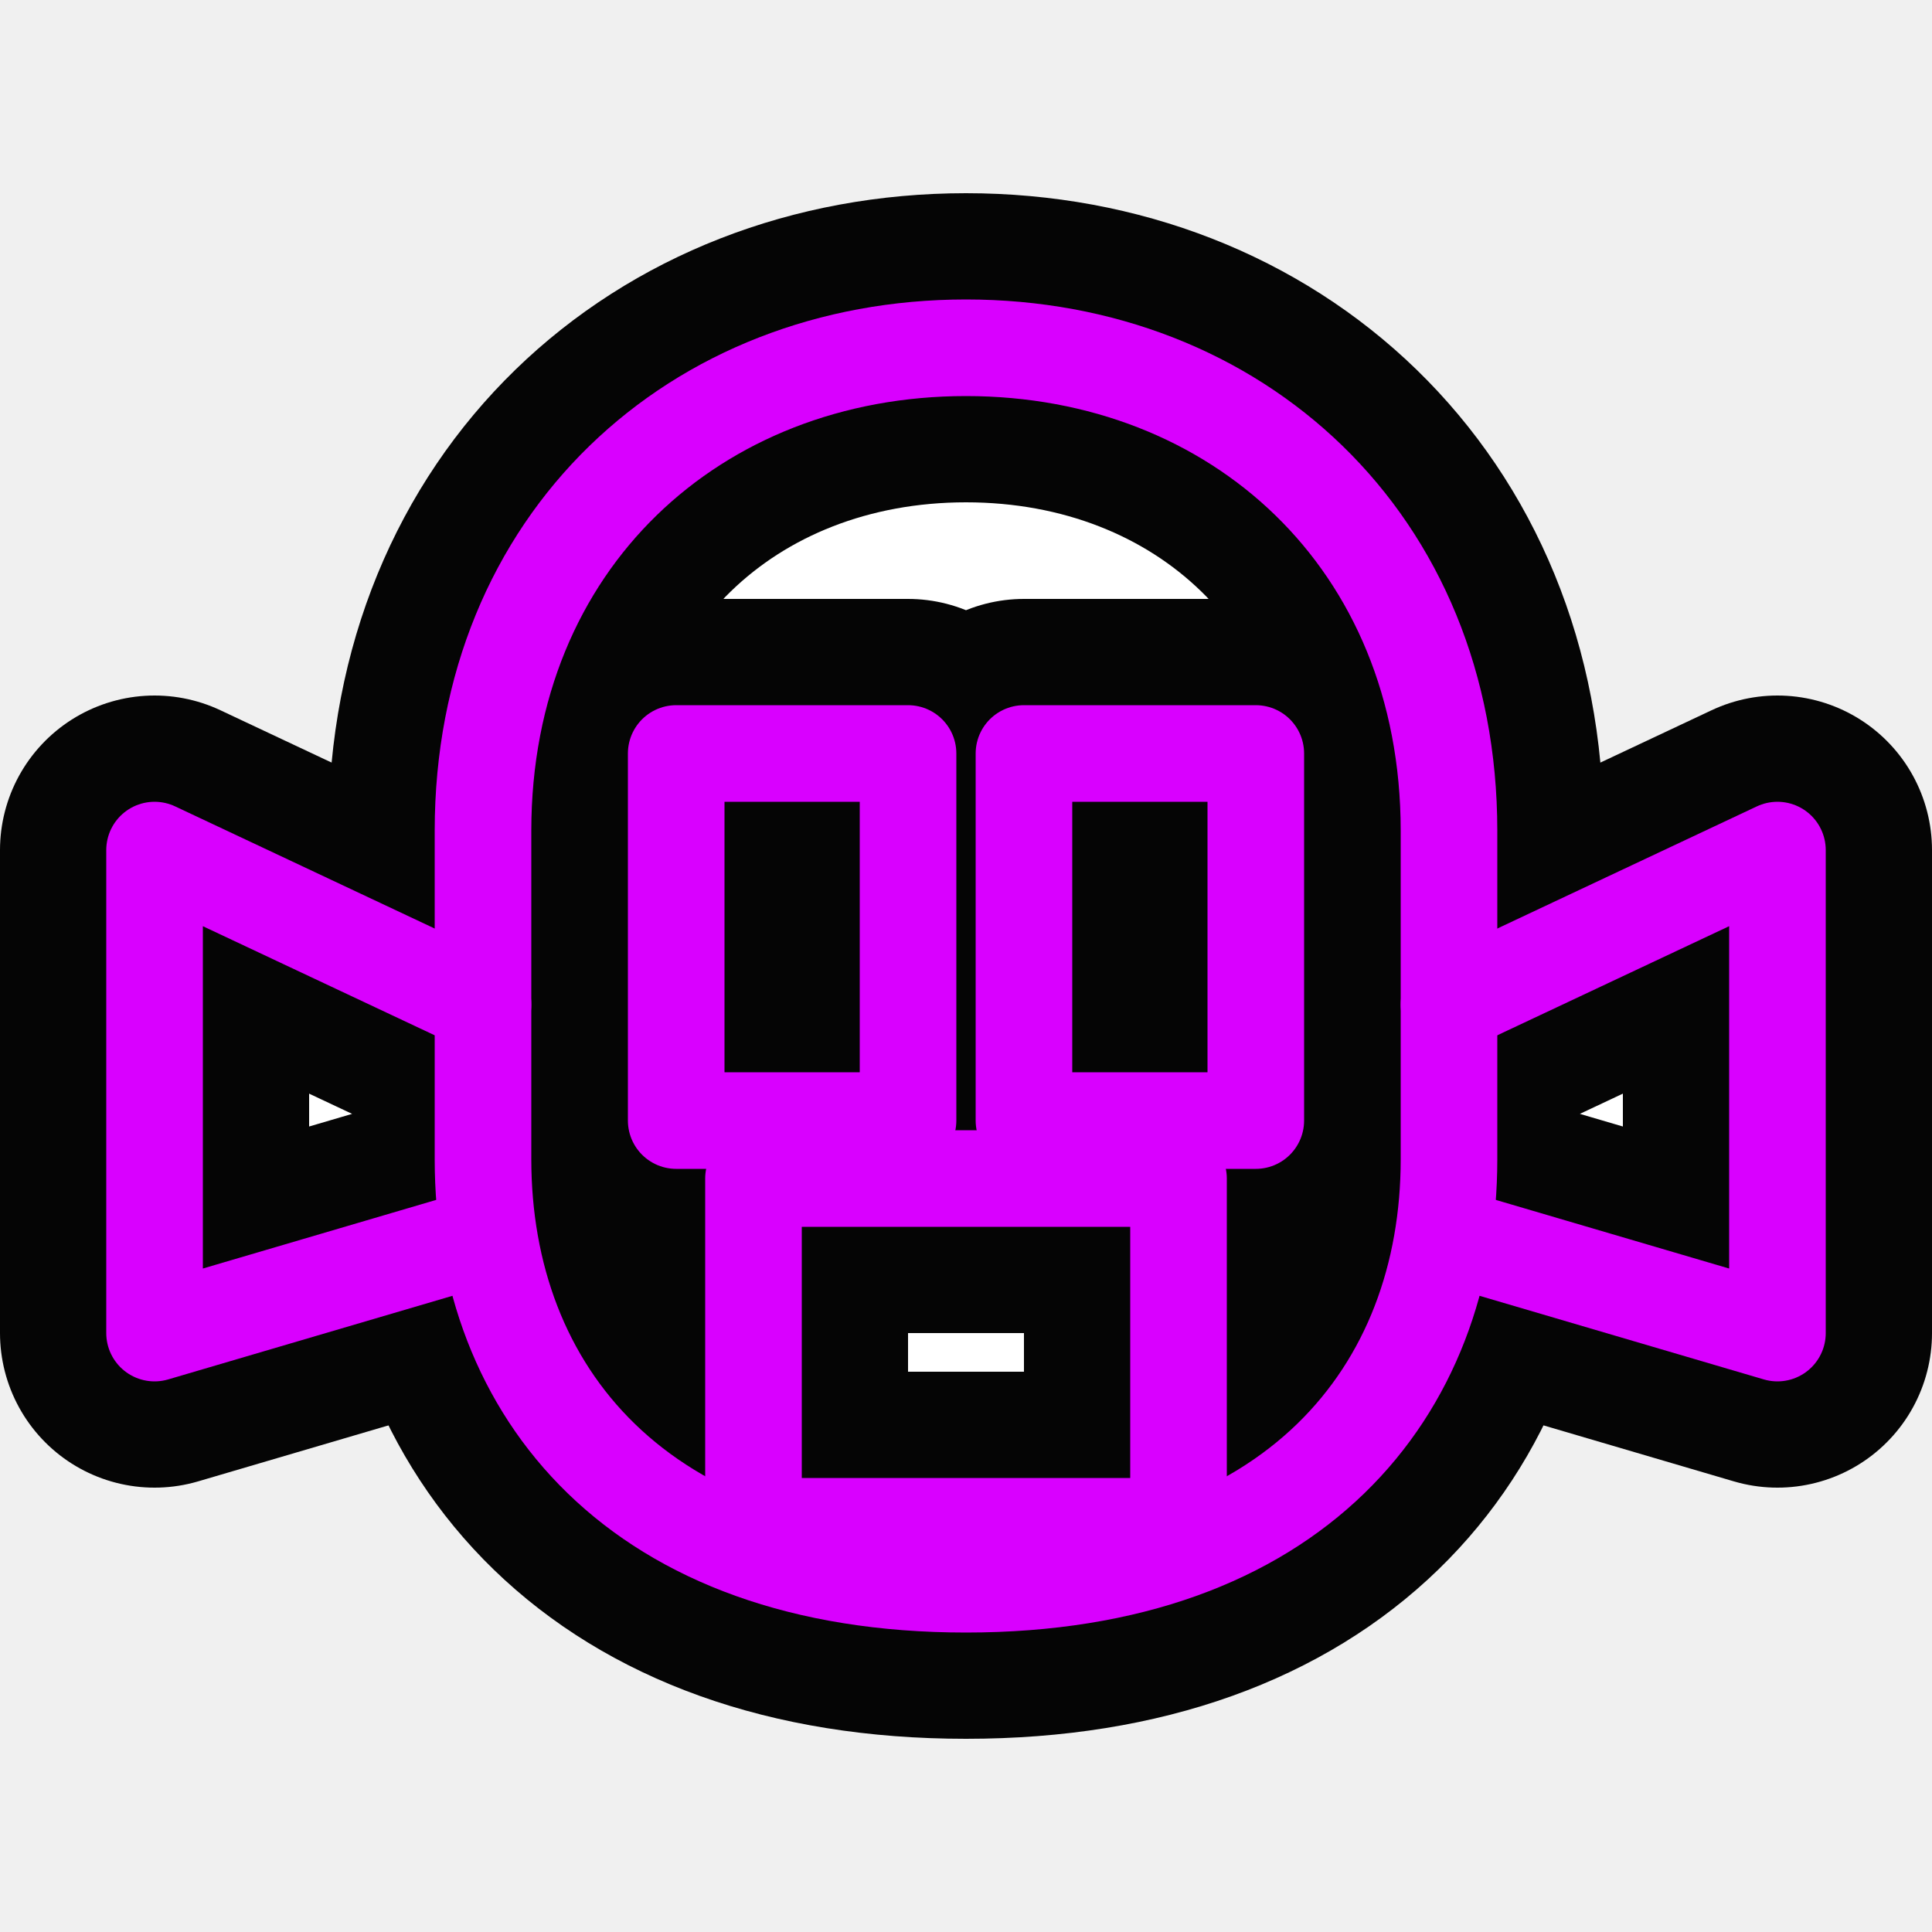
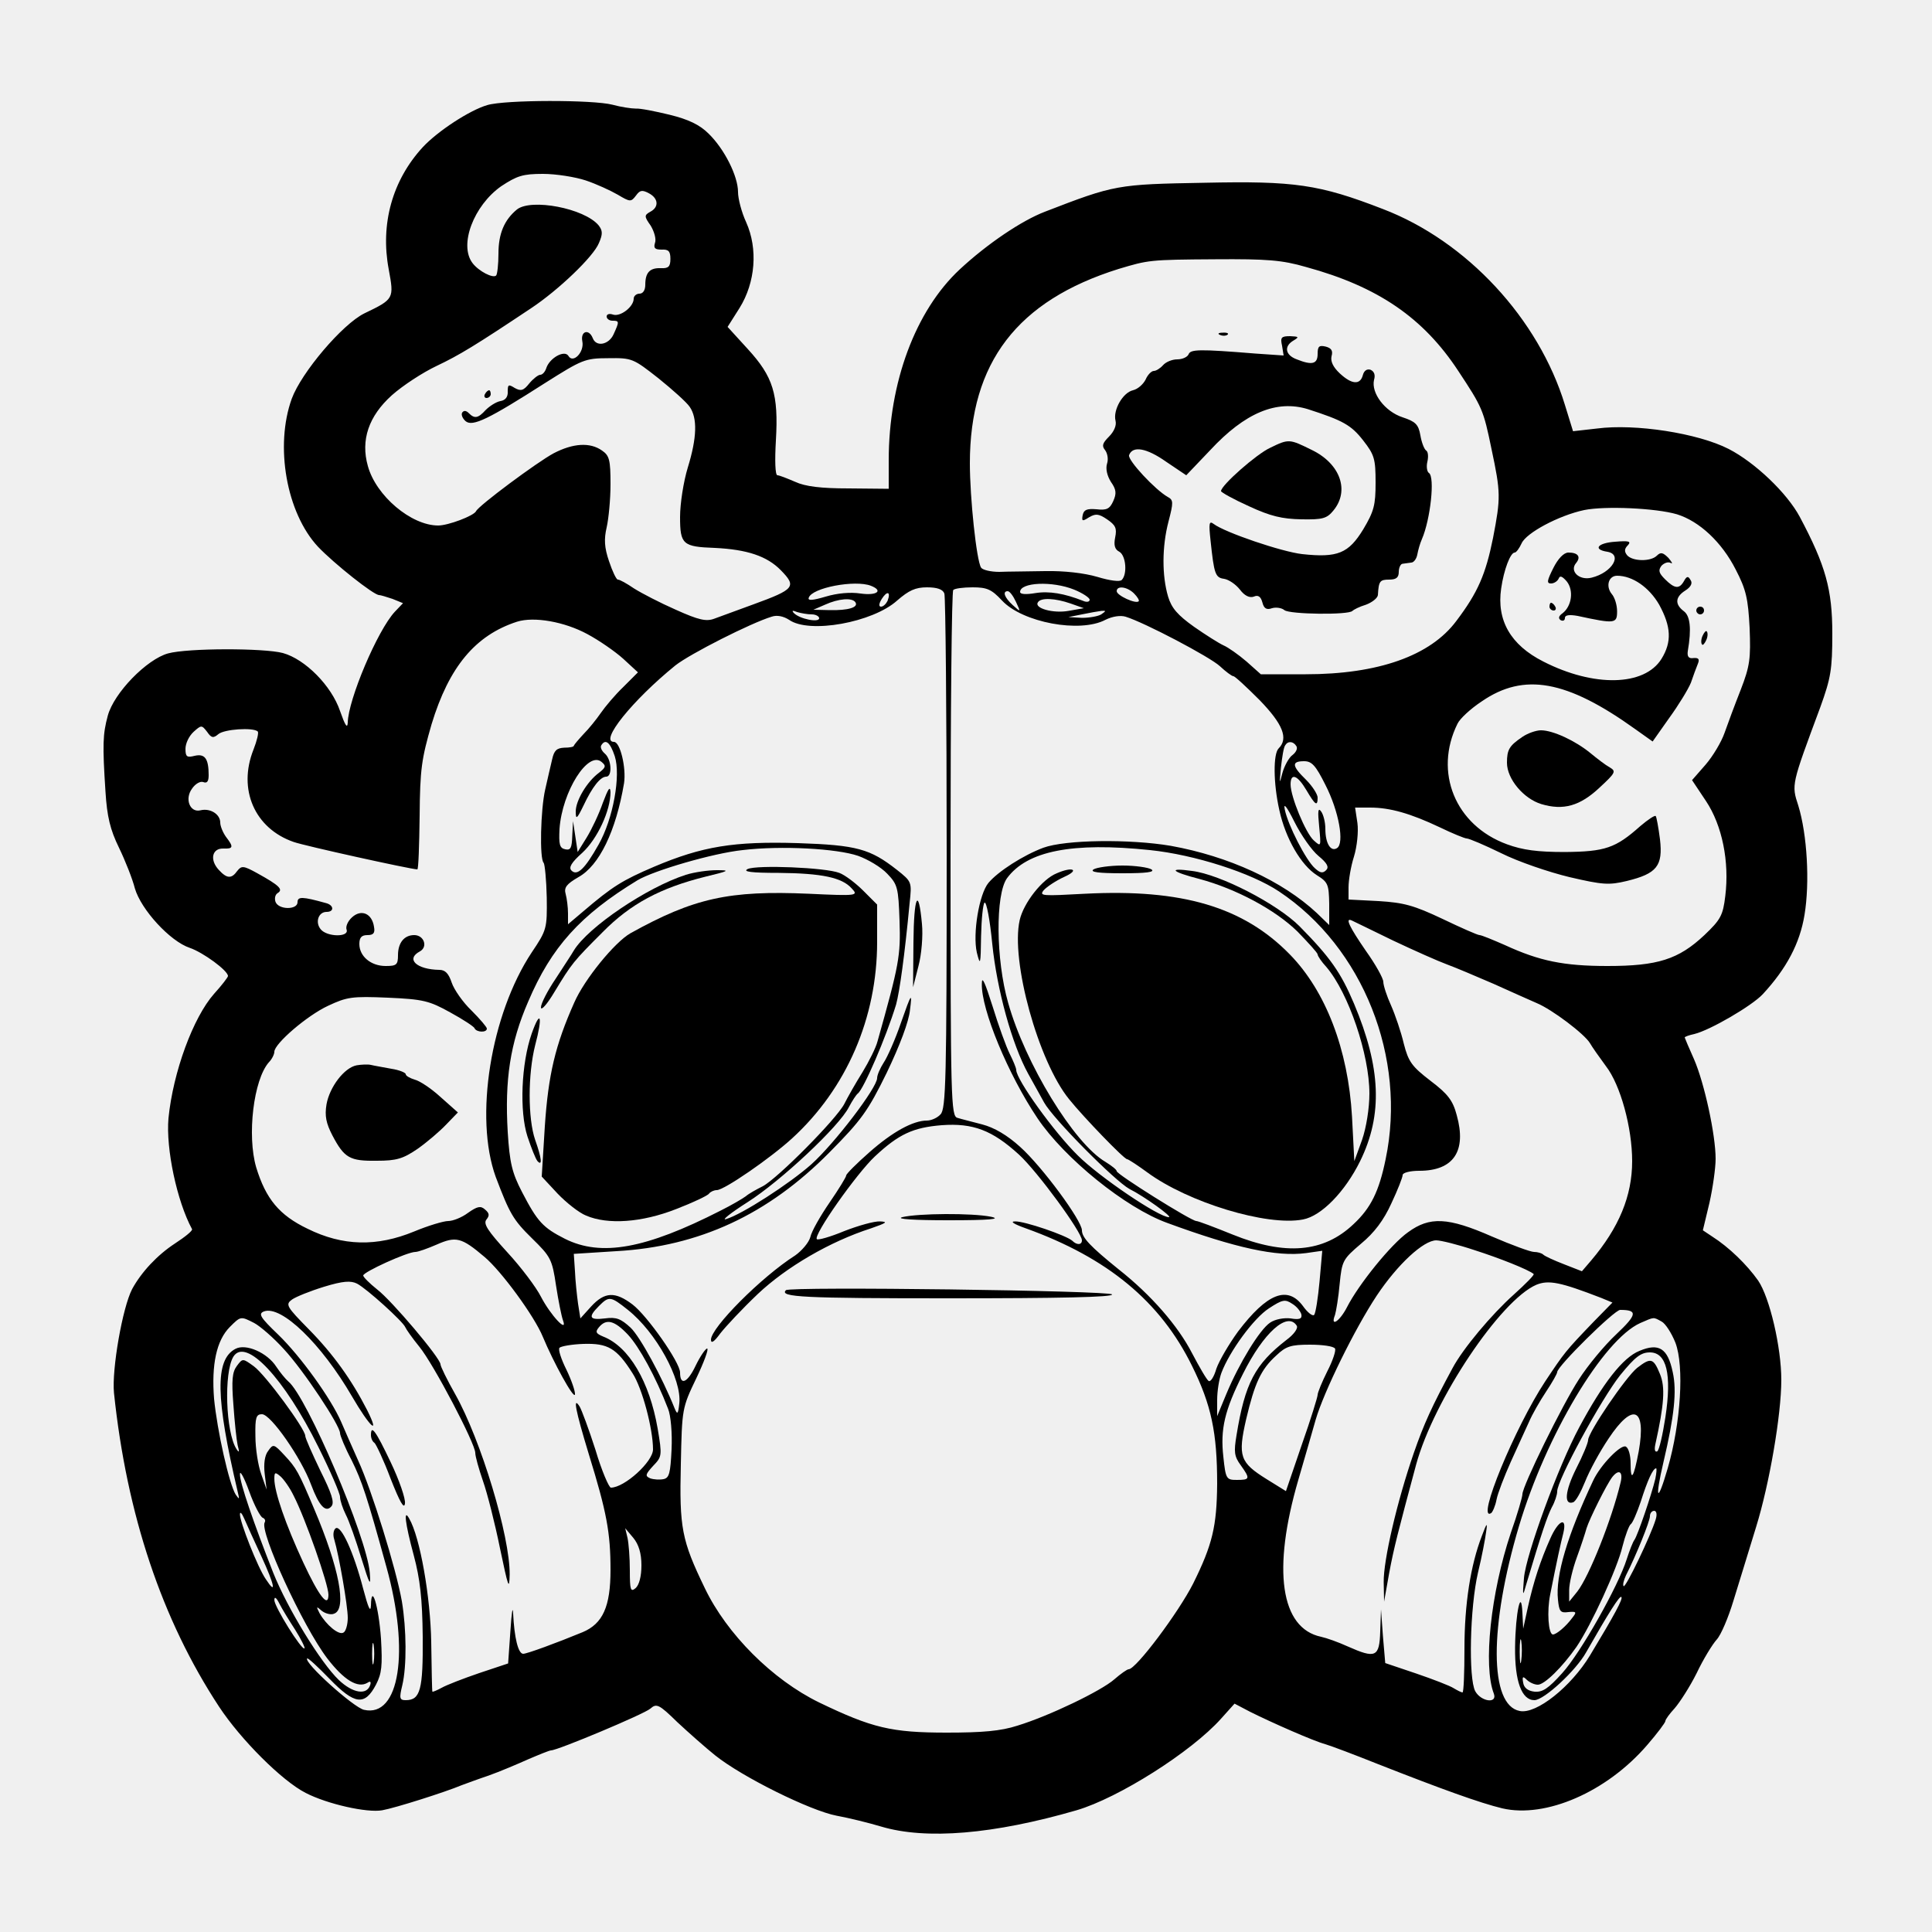
- <svg xmlns="http://www.w3.org/2000/svg" viewBox="0 0 100 100" fill="none">
-   <g stroke="#050505" stroke-width="16" stroke-linejoin="round" stroke-linecap="round">
-     <path fill="#ffffff" d="M25 43c0-15 11-25 25-25s25 10 25 25v17c0 12-8 22-25 22S25 72 25 60V43Z" />
-     <path fill="#ffffff" d="M25 52 8 44v25l17-5M75 52l17-8v25l-17-5" />
-     <path fill="#050505" d="M35 39h12v19H35zM53 39h12v19H53z" />
-     <path fill="#ffffff" d="M39 61h22v18H39z" />
-   </g>
-   <g stroke="#d900ff" stroke-width="5" stroke-linejoin="round" stroke-linecap="round">
-     <path d="M25 43c0-15 11-25 25-25s25 10 25 25v17c0 12-8 22-25 22S25 72 25 60V43Z" />
-     <path d="M25 52 8 44v25l17-5M75 52l17-8v25l-17-5" />
-     <path d="M35 39h12v19H35zM53 39h12v19H53z" />
-     <path d="M39 61h22v18H39z" />
+ <svg xmlns="http://www.w3.org/2000/svg" version="1.0" width="500pt" height="500pt" viewBox="0 0 500 500" preserveAspectRatio="xMidYMid meet">
+   <g transform="translate(0,500) scale(0.1,-0.1)" fill="#000000" stroke="none">
+     <path d="M1261 4728 c-45 -13 -128 -67 -167 -109 -79 -86 -110 -199 -88 -316 14 -76 14 -77 -63 -114 -57 -28 -163 -153 -188 -221 -44 -122 -14 -295 68 -383 42 -44 144 -125 158 -125 4 0 20 -5 35 -10 l27 -11 -21 -22 c-45 -48 -121 -228 -122 -287 -1 -17 -7 -7 -20 30 -22 65 -90 134 -148 150 -49 13 -246 13 -297 -1 -55 -15 -140 -102 -156 -161 -13 -48 -14 -75 -6 -197 4 -64 12 -98 35 -145 16 -33 35 -81 41 -105 16 -55 91 -137 142 -154 35 -12 99 -59 99 -73 0 -3 -16 -24 -36 -46 -54 -61 -106 -202 -118 -322 -7 -79 22 -215 61 -287 2 -4 -18 -20 -44 -37 -46 -30 -87 -74 -111 -118 -25 -48 -53 -208 -47 -269 33 -315 124 -587 272 -812 56 -85 163 -192 224 -223 56 -29 159 -52 198 -45 34 6 163 47 206 65 11 4 43 16 70 25 28 10 73 29 102 42 28 12 55 23 59 23 17 0 241 94 257 108 16 14 22 12 70 -35 29 -27 73 -66 98 -86 70 -56 246 -143 314 -156 33 -6 85 -19 115 -28 117 -35 292 -20 506 42 109 32 297 151 374 237 l35 39 40 -21 c56 -28 165 -76 195 -84 14 -4 75 -27 135 -51 168 -66 265 -101 323 -115 112 -26 270 42 375 164 26 30 47 58 47 62 0 4 11 19 24 33 13 15 39 55 57 91 17 36 41 75 52 87 11 12 30 57 43 100 13 43 40 129 59 192 34 110 65 289 65 380 0 84 -30 213 -60 257 -29 41 -75 86 -119 114 l-24 16 17 71 c9 40 16 91 16 114 0 62 -29 196 -56 258 -13 29 -24 55 -24 56 0 2 11 6 25 9 41 10 149 73 177 103 62 67 96 132 108 205 14 84 7 208 -16 283 -18 55 -18 53 57 255 27 75 31 97 31 190 0 114 -17 176 -84 302 -33 62 -116 141 -184 176 -80 41 -242 66 -341 53 l-62 -7 -21 68 c-68 223 -254 424 -471 507 -165 64 -229 73 -462 68 -226 -4 -232 -5 -413 -75 -60 -23 -149 -83 -220 -149 -115 -107 -184 -293 -184 -494 l0 -74 -103 1 c-73 0 -113 5 -139 17 -21 9 -41 17 -46 17 -6 0 -7 39 -4 90 7 120 -7 165 -73 237 l-52 57 31 49 c41 66 48 153 17 222 -12 26 -21 61 -21 78 0 41 -35 111 -76 151 -23 23 -52 37 -101 49 -37 9 -77 17 -88 16 -11 0 -38 4 -60 10 -50 13 -278 13 -324 -1z m255 -195 c27 -9 64 -26 83 -37 32 -19 34 -19 47 -2 10 14 16 15 33 6 25 -13 27 -36 4 -48 -16 -9 -16 -12 1 -36 9 -15 15 -35 11 -45 -4 -13 0 -17 17 -17 18 1 23 -4 23 -24 0 -20 -5 -25 -25 -24 -28 1 -40 -11 -40 -43 0 -14 -6 -23 -15 -23 -8 0 -15 -6 -15 -13 0 -21 -35 -48 -54 -41 -9 3 -16 1 -16 -5 0 -6 7 -11 15 -11 18 0 18 -2 3 -35 -12 -27 -45 -34 -54 -10 -10 25 -32 18 -27 -8 6 -28 -24 -59 -36 -38 -10 16 -48 -5 -57 -31 -3 -10 -10 -18 -16 -18 -5 0 -18 -10 -28 -22 -15 -19 -22 -21 -38 -12 -16 10 -18 9 -18 -9 1 -14 -6 -23 -19 -25 -11 -2 -28 -13 -38 -23 -20 -22 -29 -23 -44 -8 -7 7 -13 7 -17 1 -3 -5 1 -15 9 -22 18 -15 59 5 206 99 95 60 103 64 163 64 62 1 65 -1 130 -52 36 -29 73 -62 81 -74 20 -29 19 -79 -5 -157 -11 -36 -20 -93 -20 -128 0 -71 7 -77 90 -80 83 -4 135 -21 171 -58 41 -42 36 -49 -71 -88 -41 -15 -87 -32 -101 -37 -21 -8 -40 -4 -100 23 -41 18 -89 43 -108 55 -19 13 -37 23 -42 23 -4 0 -14 21 -23 48 -12 35 -13 57 -6 87 5 22 10 72 10 112 0 63 -3 74 -22 87 -31 22 -75 19 -125 -7 -43 -23 -195 -136 -201 -150 -6 -12 -72 -37 -98 -37 -70 0 -161 77 -182 154 -19 67 2 129 62 183 28 25 80 59 116 76 59 28 100 53 244 149 71 47 162 134 176 169 10 23 10 32 -1 46 -37 44 -174 70 -211 41 -33 -27 -48 -63 -48 -114 0 -28 -3 -54 -6 -57 -8 -8 -45 11 -61 32 -36 47 3 149 74 199 41 27 56 32 108 32 34 0 84 -8 111 -17z m1864 -224 c187 -51 304 -132 394 -269 62 -94 65 -100 86 -202 24 -113 24 -126 4 -230 -19 -94 -39 -141 -95 -215 -67 -90 -202 -138 -390 -138 l-116 0 -37 33 c-21 18 -48 37 -60 42 -11 5 -46 27 -76 48 -42 30 -58 48 -67 78 -16 54 -16 129 1 194 13 50 13 56 -2 64 -32 18 -104 95 -100 108 9 25 45 19 96 -17 l52 -35 62 65 c90 97 172 131 253 106 90 -29 112 -41 143 -81 29 -37 32 -48 32 -109 0 -58 -4 -74 -32 -121 -38 -62 -66 -74 -158 -64 -53 6 -200 56 -229 78 -12 9 -13 2 -8 -44 9 -85 12 -95 35 -98 12 -2 30 -14 41 -28 12 -16 25 -22 36 -18 11 5 18 0 22 -15 4 -16 11 -20 25 -15 10 3 25 1 32 -5 13 -11 167 -13 176 -2 3 3 18 11 35 16 16 6 30 17 31 25 2 36 5 40 29 40 18 0 25 5 25 20 0 11 5 21 10 21 6 1 16 2 22 3 7 0 14 10 16 21 2 11 7 29 12 40 22 51 34 161 18 171 -5 3 -7 17 -4 29 3 13 2 26 -3 29 -5 3 -12 21 -15 39 -5 29 -13 36 -46 47 -46 15 -82 63 -74 97 4 13 0 22 -9 26 -9 3 -17 -2 -20 -14 -7 -26 -29 -24 -60 5 -17 16 -24 31 -21 44 4 14 0 21 -15 25 -17 4 -21 1 -21 -19 0 -26 -14 -30 -54 -14 -30 11 -34 34 -8 49 15 9 13 10 -9 11 -23 0 -26 -3 -21 -25 l4 -25 -73 5 c-147 12 -168 11 -173 -2 -3 -7 -16 -13 -29 -13 -14 0 -30 -7 -37 -15 -7 -8 -18 -15 -24 -15 -6 0 -16 -10 -21 -22 -6 -12 -20 -25 -33 -28 -26 -6 -52 -51 -45 -79 3 -12 -4 -28 -17 -41 -17 -17 -19 -24 -10 -35 6 -8 9 -23 5 -35 -4 -13 0 -31 10 -47 14 -20 15 -30 6 -50 -9 -20 -17 -24 -43 -21 -25 2 -33 -1 -36 -15 -3 -16 -1 -17 16 -6 17 10 25 10 47 -5 22 -15 26 -23 21 -47 -4 -20 -1 -31 11 -37 17 -10 21 -58 6 -73 -5 -5 -30 -2 -63 8 -34 10 -86 16 -135 15 -44 -1 -98 -1 -119 -2 -22 0 -43 5 -47 11 -12 19 -29 181 -29 270 0 261 123 421 385 503 77 23 79 24 250 25 134 1 173 -2 235 -20z m960 -640 c58 -18 116 -72 152 -143 27 -52 32 -75 36 -151 3 -79 1 -98 -23 -160 -15 -38 -34 -89 -42 -112 -8 -23 -30 -60 -49 -82 l-35 -40 36 -54 c42 -63 61 -157 50 -246 -6 -50 -12 -61 -54 -101 -67 -63 -121 -80 -251 -80 -113 0 -176 13 -265 54 -32 14 -61 26 -66 26 -5 0 -48 19 -96 42 -74 35 -100 42 -165 46 l-78 4 0 32 c0 18 6 54 14 79 8 26 12 65 9 87 l-6 40 39 0 c51 0 104 -15 180 -51 33 -16 65 -29 70 -29 6 0 46 -17 89 -38 44 -22 123 -49 177 -62 86 -20 102 -21 148 -10 78 19 94 39 86 108 -4 31 -9 58 -11 60 -2 3 -20 -9 -40 -26 -64 -57 -91 -66 -195 -67 -71 0 -109 5 -150 20 -134 49 -190 187 -128 312 6 13 34 39 63 58 109 75 220 55 397 -72 l45 -32 43 61 c24 33 49 74 56 91 6 18 14 39 18 49 5 12 2 16 -11 15 -13 -2 -17 4 -15 18 10 58 6 91 -10 103 -24 18 -23 37 4 54 14 9 19 19 13 27 -6 11 -10 10 -17 -3 -12 -21 -24 -20 -49 5 -16 16 -18 23 -9 35 7 7 17 11 24 7 6 -3 3 2 -6 13 -14 14 -20 16 -30 6 -16 -16 -63 -15 -77 1 -8 10 -7 17 2 26 9 10 3 12 -33 9 -45 -3 -59 -20 -20 -26 40 -7 12 -54 -41 -67 -32 -8 -58 17 -40 38 13 16 5 27 -20 27 -12 0 -27 -16 -39 -40 -16 -32 -18 -40 -6 -40 8 0 17 6 20 13 3 8 9 6 21 -8 18 -23 13 -63 -11 -82 -10 -7 -12 -13 -5 -18 6 -3 11 -1 11 6 0 7 11 9 33 5 97 -21 102 -20 102 12 0 16 -6 36 -14 45 -16 20 -8 47 14 47 40 0 83 -30 109 -75 31 -57 33 -96 6 -140 -44 -71 -175 -74 -306 -7 -85 43 -121 107 -109 189 7 49 24 93 35 93 4 0 12 11 18 24 12 27 96 72 162 86 54 11 186 5 240 -11z m-2086 -185 c33 -13 15 -26 -27 -20 -26 4 -60 1 -90 -8 -34 -10 -47 -11 -44 -3 8 26 120 47 161 31z m526 -10 c22 -9 40 -21 40 -26 0 -6 -8 -7 -17 -3 -48 19 -88 26 -124 20 -24 -4 -39 -3 -39 3 0 25 83 29 140 6z m-336 -10 c3 -9 6 -312 6 -674 0 -585 -2 -660 -16 -674 -8 -9 -24 -16 -35 -16 -36 0 -89 -29 -149 -82 -33 -29 -60 -56 -60 -60 0 -4 -19 -35 -43 -70 -24 -35 -47 -75 -50 -90 -4 -14 -22 -35 -39 -47 -88 -56 -218 -187 -218 -218 0 -11 8 -6 24 16 14 18 57 64 97 102 74 70 187 136 293 170 40 14 45 17 24 18 -15 1 -57 -11 -93 -25 -36 -15 -68 -24 -71 -21 -10 10 103 170 150 214 62 58 99 75 173 81 81 6 131 -13 200 -76 48 -44 163 -201 163 -222 0 -12 -13 -13 -25 -1 -16 14 -124 51 -148 50 -14 0 -3 -7 28 -18 211 -76 348 -189 430 -356 50 -101 65 -173 65 -305 -1 -110 -12 -157 -62 -258 -38 -75 -148 -222 -167 -222 -4 0 -21 -12 -37 -26 -34 -30 -169 -95 -251 -120 -43 -14 -91 -18 -183 -18 -143 0 -193 12 -330 78 -121 59 -239 177 -296 296 -60 124 -66 156 -62 321 3 143 3 145 40 222 20 42 33 77 28 77 -4 0 -18 -20 -30 -45 -21 -44 -40 -52 -40 -17 0 26 -85 147 -123 176 -45 34 -72 33 -107 -5 l-28 -31 -6 38 c-3 22 -7 59 -8 84 l-3 45 110 7 c215 12 393 95 552 256 82 83 99 106 148 206 34 71 57 132 60 162 6 47 4 45 -23 -32 -15 -44 -36 -91 -45 -104 -9 -14 -17 -32 -17 -40 0 -25 -110 -169 -170 -223 -56 -50 -180 -130 -221 -142 -13 -4 12 16 56 44 85 54 237 196 262 246 9 17 19 32 23 35 15 11 73 145 99 230 9 33 22 125 35 262 6 56 6 56 -33 87 -69 54 -103 64 -256 69 -165 5 -247 -8 -372 -61 -82 -35 -108 -51 -184 -116 l-39 -33 0 28 c0 16 -3 39 -6 50 -5 17 2 26 33 44 54 30 97 119 118 243 6 40 -10 107 -26 107 -39 0 48 108 159 198 38 30 196 110 249 126 14 5 31 1 45 -8 52 -37 217 -7 280 50 30 26 47 34 77 34 26 0 41 -5 45 -16z m149 -18 c53 -57 202 -85 268 -50 18 9 39 12 52 8 49 -15 218 -104 244 -128 15 -14 31 -26 35 -26 4 0 34 -28 68 -62 60 -62 75 -99 49 -125 -14 -14 -14 -89 2 -160 16 -73 56 -142 97 -168 29 -18 31 -24 32 -74 l0 -55 -32 31 c-89 83 -228 147 -378 174 -106 18 -273 16 -330 -5 -51 -19 -117 -61 -142 -91 -24 -29 -41 -131 -30 -180 9 -36 10 -32 11 42 1 45 5 84 9 87 5 3 14 -45 20 -107 12 -118 51 -260 93 -336 13 -24 32 -57 41 -74 23 -42 184 -204 221 -224 38 -19 113 -73 102 -73 -26 0 -180 104 -236 160 -61 60 -159 196 -159 221 0 5 -8 24 -17 42 -9 18 -29 73 -44 122 -20 63 -28 81 -28 59 -2 -66 68 -235 144 -348 70 -104 228 -232 336 -271 177 -65 283 -88 359 -78 l42 6 -7 -79 c-4 -43 -10 -82 -14 -87 -4 -4 -17 6 -29 23 -40 54 -93 33 -168 -66 -24 -33 -49 -76 -56 -96 -6 -21 -15 -35 -20 -32 -5 3 -24 36 -43 72 -36 70 -105 150 -190 217 -73 59 -95 82 -95 101 0 25 -103 165 -160 216 -33 30 -67 50 -98 58 -26 7 -55 14 -64 17 -17 4 -18 45 -18 682 0 373 3 681 7 684 3 4 26 7 50 7 37 0 49 -5 76 -34z m342 18 c9 -9 14 -18 12 -20 -7 -8 -57 15 -57 26 0 15 27 12 45 -6z m-638 -19 c-4 -8 -11 -15 -17 -15 -6 0 -6 7 2 20 14 22 24 19 15 -5z m332 -2 c13 -28 13 -28 -8 -9 -22 20 -27 36 -13 36 5 0 14 -12 21 -27z m-415 -2 c8 -13 -19 -21 -67 -20 l-42 1 30 13 c35 16 71 19 79 6z m557 -3 l34 -12 -40 -7 c-40 -7 -89 7 -79 22 7 13 45 11 85 -3z m-670 -28 c10 0 19 -5 19 -10 0 -12 -50 -2 -65 13 -7 7 -4 8 8 3 10 -3 27 -6 38 -6z m749 0 c-8 -5 -31 -9 -50 -9 l-35 2 35 7 c19 4 42 8 50 9 13 1 13 0 0 -9z m-1330 -51 c30 -16 72 -45 93 -64 l38 -35 -38 -38 c-21 -20 -47 -51 -58 -67 -11 -16 -31 -41 -45 -55 -13 -14 -24 -27 -25 -30 0 -3 -11 -5 -25 -5 -19 -1 -26 -7 -31 -30 -4 -17 -12 -51 -18 -78 -12 -52 -15 -180 -4 -190 3 -4 7 -44 8 -90 1 -80 0 -84 -39 -142 -106 -160 -149 -427 -93 -581 36 -95 45 -111 94 -159 48 -47 52 -54 62 -122 6 -39 14 -79 18 -90 13 -35 -32 13 -57 61 -12 24 -51 76 -87 115 -51 56 -63 74 -54 85 8 10 8 16 -4 26 -11 10 -20 8 -44 -9 -16 -12 -39 -21 -51 -21 -12 0 -52 -12 -88 -27 -97 -40 -185 -38 -276 7 -73 35 -108 77 -133 159 -24 82 -7 227 33 272 8 8 14 21 14 27 0 21 85 94 139 119 49 23 62 25 155 21 91 -4 107 -8 161 -38 33 -18 62 -37 63 -41 5 -11 32 -12 32 -1 0 4 -18 25 -40 47 -22 21 -45 54 -51 72 -8 24 -17 33 -32 33 -59 1 -88 28 -50 48 21 12 10 42 -15 42 -26 0 -42 -20 -42 -52 0 -25 -4 -28 -32 -28 -38 0 -68 25 -68 57 0 17 6 23 21 23 15 0 20 5 17 21 -5 35 -33 47 -57 25 -11 -10 -17 -24 -14 -32 7 -20 -51 -19 -67 1 -15 18 -6 45 15 45 21 0 19 18 -2 23 -61 17 -73 17 -73 2 0 -20 -49 -20 -57 1 -3 9 -1 19 6 23 14 9 5 19 -53 51 -36 20 -41 20 -52 6 -15 -21 -27 -20 -48 3 -24 26 -17 56 12 55 26 -1 27 4 7 30 -8 11 -15 28 -15 37 0 22 -26 38 -51 32 -27 -7 -42 29 -22 56 8 12 21 20 29 17 10 -4 14 2 14 18 0 43 -10 56 -36 50 -20 -5 -24 -3 -24 18 0 14 9 33 21 44 20 18 21 18 35 0 11 -16 16 -17 29 -6 15 13 90 18 102 7 3 -3 -2 -24 -11 -47 -41 -103 3 -204 104 -239 28 -10 300 -70 320 -71 3 0 5 62 6 138 1 122 5 148 31 238 45 148 113 230 221 265 44 14 123 0 182 -32z m71 -316 c16 -50 -4 -162 -42 -229 -35 -62 -55 -82 -70 -67 -8 8 0 21 28 46 39 36 73 109 73 157 -1 17 -6 9 -20 -28 -10 -29 -29 -69 -42 -90 l-23 -37 -6 40 -6 40 -2 -38 c-1 -31 -4 -38 -18 -35 -15 3 -17 13 -15 53 7 97 74 203 109 173 12 -10 11 -14 -7 -28 -31 -23 -60 -72 -60 -100 0 -22 3 -20 20 15 23 49 44 75 59 75 16 0 14 45 -4 60 -8 7 -12 16 -9 21 11 18 23 8 35 -28z m1764 26 c4 -6 -1 -16 -10 -23 -9 -6 -21 -28 -26 -46 -8 -31 -8 -30 -4 13 3 27 7 53 11 58 7 12 21 11 29 -2z m75 -100 c35 -68 50 -152 30 -164 -16 -10 -30 12 -30 50 0 17 -5 37 -11 45 -8 11 -9 1 -5 -39 5 -53 5 -53 -14 -36 -21 19 -60 113 -60 145 0 31 18 24 41 -15 23 -39 29 -43 29 -19 0 8 -13 29 -30 46 -37 36 -38 48 -5 48 20 0 30 -11 55 -61z m-18 -184 c23 -19 28 -29 20 -37 -9 -9 -16 -7 -29 5 -23 20 -70 112 -78 152 -4 19 5 8 25 -32 17 -34 45 -74 62 -88z m-1191 0 c25 -9 59 -29 75 -46 27 -28 29 -36 32 -122 3 -91 -1 -113 -57 -312 -4 -16 -22 -52 -39 -80 -17 -27 -38 -64 -47 -82 -21 -40 -173 -193 -211 -213 -16 -8 -36 -19 -44 -26 -8 -6 -37 -23 -65 -37 -194 -99 -309 -120 -403 -73 -57 29 -71 44 -111 121 -26 50 -32 76 -37 155 -8 135 6 230 53 338 60 141 135 224 283 314 42 25 195 70 272 78 100 12 244 4 299 -15z m755 15 c116 -12 262 -59 334 -107 218 -145 331 -431 276 -693 -17 -83 -38 -126 -83 -168 -78 -74 -177 -82 -313 -27 -47 19 -89 35 -94 35 -13 0 -206 121 -206 129 0 4 -13 14 -29 24 -82 48 -208 255 -252 412 -32 112 -33 280 -3 322 52 71 169 94 370 73z m629 -234 c55 -26 118 -54 140 -62 22 -8 76 -31 120 -50 44 -20 94 -42 112 -50 39 -16 124 -80 138 -104 5 -9 24 -36 41 -59 38 -49 68 -160 68 -246 0 -90 -34 -172 -106 -257 l-24 -28 -46 18 c-26 10 -50 21 -54 25 -4 4 -15 7 -24 7 -9 0 -58 18 -109 40 -114 50 -161 52 -217 11 -44 -31 -128 -135 -158 -194 -19 -37 -44 -53 -31 -20 3 10 9 46 12 80 6 60 8 64 55 104 35 29 59 61 79 105 16 34 29 67 29 73 0 6 19 11 43 11 89 0 123 51 97 144 -10 38 -23 55 -68 89 -48 37 -57 49 -69 96 -7 30 -22 74 -33 99 -11 24 -20 52 -20 61 0 9 -20 45 -45 80 -42 61 -55 87 -37 79 4 -2 52 -25 107 -52z m-2351 -819 c43 -36 129 -153 151 -207 27 -65 80 -162 83 -149 1 8 -9 37 -22 64 -14 28 -22 53 -18 57 4 4 32 9 62 10 63 2 86 -11 127 -76 25 -38 53 -144 53 -197 0 -32 -74 -99 -109 -99 -5 0 -24 44 -40 98 -17 53 -36 104 -41 112 -18 28 -11 -9 24 -124 46 -149 56 -202 56 -299 0 -95 -20 -139 -72 -161 -68 -28 -144 -56 -154 -56 -13 0 -23 42 -26 104 -1 22 -4 3 -7 -44 l-6 -85 -75 -25 c-41 -14 -85 -31 -97 -38 -13 -7 -23 -11 -24 -10 -1 2 -2 59 -3 128 -2 118 -29 272 -57 320 -15 27 -11 -11 12 -96 16 -60 22 -111 23 -210 1 -137 -6 -164 -44 -164 -16 0 -17 5 -9 38 12 50 11 146 -1 218 -15 85 -78 288 -113 364 -16 36 -36 81 -44 100 -26 60 -105 170 -163 226 -47 45 -52 54 -37 60 45 17 149 -84 228 -220 46 -79 74 -105 39 -35 -40 78 -88 145 -150 208 -59 60 -62 65 -44 78 10 7 47 22 83 33 49 15 69 16 85 8 25 -13 119 -98 125 -113 2 -5 18 -28 36 -50 37 -45 145 -251 145 -275 0 -9 9 -41 20 -73 11 -31 31 -110 44 -174 21 -100 24 -111 25 -68 1 99 -74 348 -141 467 -21 37 -38 72 -38 77 0 16 -126 165 -164 194 -20 16 -36 32 -36 36 0 9 114 61 135 61 7 0 32 9 55 19 50 22 64 19 124 -32z m2561 18 c66 -21 141 -51 154 -62 3 -2 -21 -26 -52 -54 -56 -50 -131 -139 -158 -190 -53 -98 -74 -144 -100 -219 -43 -124 -79 -278 -78 -335 l1 -50 13 73 c12 65 23 107 70 282 46 168 218 425 311 465 32 13 62 7 168 -34 l29 -12 -49 -50 c-73 -76 -75 -79 -125 -154 -78 -118 -180 -365 -140 -341 4 3 11 19 14 35 3 16 20 60 37 98 17 37 38 84 47 103 8 19 28 54 44 78 16 24 29 47 29 51 0 15 148 161 163 161 46 0 44 -12 -10 -63 -31 -29 -74 -81 -97 -117 -43 -66 -146 -276 -146 -297 0 -7 -13 -52 -30 -100 -52 -155 -72 -344 -44 -416 10 -27 -33 -21 -48 6 -18 33 -14 217 7 307 10 41 19 89 21 105 4 26 2 25 -11 -10 -29 -75 -45 -176 -45 -291 0 -63 -2 -114 -5 -114 -3 0 -13 5 -23 11 -9 6 -53 23 -97 38 l-80 27 -6 70 -5 69 -2 -57 c-2 -67 -12 -71 -84 -39 -24 11 -55 22 -69 25 -105 22 -127 173 -59 406 17 58 37 128 45 156 21 72 101 235 158 321 54 81 121 143 154 143 12 0 56 -11 98 -25z m-2190 -155 c73 -58 140 -180 133 -242 -3 -28 -5 -30 -12 -13 -32 80 -89 185 -114 209 -25 23 -37 28 -66 24 -41 -5 -45 3 -16 32 26 26 30 26 75 -10z m1743 -12 c2 -11 -5 -14 -28 -10 -17 2 -40 -2 -53 -11 -27 -18 -80 -105 -113 -184 l-24 -58 0 42 c0 23 5 54 11 70 21 56 84 142 123 167 35 23 42 24 60 12 12 -7 22 -20 24 -28z m-2710 -22 c15 -8 50 -38 77 -68 51 -55 145 -197 145 -217 0 -6 13 -38 30 -70 27 -55 39 -91 90 -276 61 -219 34 -391 -58 -370 -27 6 -157 123 -147 133 2 2 28 -22 58 -53 65 -67 91 -70 120 -15 15 29 17 49 13 119 -6 85 -25 146 -26 86 -1 -20 -7 -6 -20 43 -25 96 -57 165 -71 157 -6 -4 -8 -17 -4 -29 12 -40 35 -171 35 -203 0 -17 -5 -35 -11 -38 -12 -8 -45 20 -62 50 -9 18 -9 19 6 6 9 -7 24 -11 32 -7 33 12 13 118 -52 271 -40 95 -46 106 -77 139 -27 29 -29 30 -42 11 -9 -11 -12 -34 -9 -59 l5 -41 -14 40 c-8 22 -15 66 -15 98 -1 49 2 57 17 57 23 0 102 -114 127 -182 21 -56 38 -74 53 -56 8 10 0 34 -29 92 -21 44 -39 84 -39 90 0 18 -103 158 -133 180 -29 21 -29 21 -44 1 -12 -16 -14 -37 -9 -100 3 -44 8 -91 11 -105 5 -18 4 -21 -3 -10 -28 43 -33 198 -8 239 32 51 132 -56 220 -234 31 -62 56 -120 56 -129 0 -9 7 -30 15 -46 8 -15 26 -66 40 -112 22 -71 25 -76 22 -38 -8 93 -163 456 -211 495 -7 6 -21 23 -31 38 -23 36 -79 61 -106 46 -53 -28 -51 -127 6 -369 5 -21 5 -22 -5 -8 -17 27 -48 166 -56 248 -7 88 6 151 41 186 28 28 28 28 63 10z m3642 4 c10 -5 26 -30 36 -55 23 -61 14 -207 -20 -325 -27 -93 -34 -82 -11 16 28 119 35 184 24 233 -13 62 -36 76 -86 55 -43 -17 -95 -84 -156 -198 -54 -100 -138 -330 -143 -390 -4 -48 -3 -49 6 -16 40 134 54 175 66 199 8 14 14 33 14 41 -1 28 115 241 163 301 39 48 54 59 77 59 43 0 57 -56 40 -168 -7 -45 -16 -85 -21 -88 -6 -3 -8 4 -5 18 23 104 26 148 12 182 -17 42 -24 43 -59 16 -29 -23 -127 -167 -127 -187 0 -7 -14 -41 -31 -74 -29 -58 -32 -95 -8 -87 7 2 20 26 31 53 11 28 38 78 61 112 63 95 98 80 78 -33 -13 -69 -21 -81 -21 -31 0 20 -5 39 -12 43 -12 8 -66 -47 -85 -88 -66 -140 -98 -246 -91 -308 3 -30 6 -35 27 -32 21 2 22 0 10 -15 -16 -22 -41 -43 -50 -43 -12 0 -16 61 -7 104 17 86 27 132 34 159 10 43 -13 33 -34 -15 -25 -56 -43 -110 -58 -178 l-12 -55 -2 40 c-3 69 -18 2 -19 -88 -1 -88 17 -137 50 -137 25 0 108 77 134 124 57 100 87 148 91 143 5 -4 -17 -45 -81 -151 -49 -81 -139 -153 -182 -144 -79 15 -79 219 -2 478 70 235 218 483 314 526 37 16 33 16 55 4z m-2675 -34 c29 -31 72 -109 104 -192 7 -17 11 -63 9 -105 -3 -62 -6 -74 -21 -77 -10 -2 -25 -1 -34 2 -14 6 -13 10 7 32 23 24 24 26 12 97 -21 121 -74 212 -141 238 -19 8 -21 12 -11 24 19 23 40 18 75 -19z m1731 23 c4 -7 -8 -23 -27 -37 -81 -63 -107 -111 -129 -247 -7 -42 -6 -54 11 -77 25 -35 24 -38 -10 -38 -27 0 -29 2 -35 60 -8 71 3 120 51 215 53 106 115 162 139 124z m99 -59 c3 -5 -6 -32 -20 -59 -14 -28 -25 -55 -25 -61 0 -5 -18 -64 -41 -129 l-41 -120 -50 31 c-69 43 -75 59 -53 155 22 93 38 129 78 165 25 24 38 28 87 28 33 0 61 -4 65 -10z m-2775 -438 c5 -2 8 -7 5 -12 -14 -23 98 -268 162 -352 43 -56 79 -78 104 -63 7 5 10 3 7 -6 -9 -27 -45 -21 -81 13 -47 45 -133 185 -170 278 -50 127 -87 234 -86 255 0 11 11 -9 24 -45 13 -36 29 -66 35 -68z m3604 101 c-10 -42 -46 -147 -54 -158 -4 -5 -13 -28 -20 -50 -22 -70 -119 -242 -167 -295 -36 -40 -51 -50 -72 -48 -17 2 -27 10 -29 23 -3 16 -1 18 9 8 7 -7 20 -13 29 -13 17 0 63 45 100 98 38 56 106 204 119 260 7 28 17 54 21 57 5 3 16 29 26 58 18 57 32 87 40 87 2 0 1 -12 -2 -27z m-3524 -44 c30 -58 90 -229 90 -256 0 -36 -25 -3 -65 83 -46 99 -75 183 -75 217 0 17 2 18 16 6 8 -7 24 -29 34 -50z m3434 34 c-23 -96 -81 -242 -112 -282 l-21 -26 0 30 c0 17 9 55 20 85 11 30 22 64 25 75 7 23 52 114 67 133 17 21 28 13 21 -15z m-3517 -192 c34 -74 39 -101 11 -58 -21 30 -68 150 -67 168 0 8 5 3 11 -11 6 -14 26 -58 45 -99z m3608 97 c-13 -43 -78 -178 -83 -173 -3 3 0 15 6 28 26 51 62 140 62 153 0 8 5 14 11 14 6 0 8 -9 4 -22z m-2625 -119 c0 -29 -6 -51 -15 -59 -13 -11 -15 -5 -15 46 0 33 -3 70 -6 84 l-6 25 21 -25 c14 -17 21 -40 21 -71z m-896 -167 c15 -24 26 -46 24 -48 -7 -6 -78 108 -78 125 0 10 5 7 13 -9 7 -14 26 -45 41 -68z m3173 -79 c-2 -16 -4 -5 -4 22 0 28 2 40 4 28 2 -13 2 -35 0 -50z m-2970 -5 c-2 -13 -4 -3 -4 22 0 25 2 35 4 23 2 -13 2 -33 0 -45z" />
+     <path d="M1255 3980 c-3 -5 -1 -10 4 -10 6 0 11 5 11 10 0 6 -2 10 -4 10 -3 0 -8 -4 -11 -10z" />
+     <path d="M3158 4133 c7 -3 16 -2 19 1 4 3 -2 6 -13 5 -11 0 -14 -3 -6 -6z" />
+     <path d="M3287 3841 c-35 -16 -127 -97 -127 -112 0 -3 32 -21 72 -39 56 -26 86 -33 136 -34 55 -1 66 2 83 23 42 51 18 120 -55 156 -59 29 -60 30 -109 6z" />
+     <path d="M4010 3430 c0 -5 5 -10 11 -10 5 0 7 5 4 10 -3 6 -8 10 -11 10 -2 0 -4 -4 -4 -10z" />
+     <path d="M4390 3420 c0 -5 5 -10 10 -10 6 0 10 5 10 10 0 6 -4 10 -10 10 -5 0 -10 -4 -10 -10z" />
+     <path d="M4406 3354 c-4 -9 -4 -19 -1 -22 2 -3 7 3 11 12 4 9 4 19 1 22 -2 3 -7 -3 -11 -12z" />
+     <path d="M3940 3093 c-34 -23 -40 -33 -40 -67 0 -42 43 -93 89 -107 57 -17 100 -5 151 43 41 38 43 42 26 52 -11 6 -33 23 -50 37 -39 32 -97 59 -128 59 -13 0 -35 -8 -48 -17z" />
+     <path d="M2364 2562 l-1 -117 14 55 c8 30 12 79 9 109 -9 98 -21 72 -22 -47z" />
+     <path d="M2335 1850 c-18 -5 31 -8 120 -8 105 0 138 3 110 9 -49 10 -189 9 -230 -1z" />
+     <path d="M2034 1661 c-18 -18 46 -21 422 -21 288 0 425 3 422 10 -3 10 -834 21 -844 11z" />
+     <path d="M923 2243 c-32 -6 -70 -56 -78 -101 -5 -30 -1 -49 15 -80 31 -59 45 -67 115 -66 51 0 68 5 106 31 24 17 57 45 74 63 l30 31 -45 40 c-24 22 -54 42 -67 45 -13 4 -23 10 -23 14 0 4 -17 11 -37 14 -21 4 -45 8 -53 10 -8 2 -25 1 -37 -1z" />
+     <path d="M1935 2751 c-14 -7 10 -10 80 -10 112 -1 164 -12 189 -40 18 -19 16 -20 -111 -14 -206 9 -297 -11 -461 -102 -41 -23 -120 -120 -146 -180 -49 -110 -67 -186 -76 -320 l-8 -130 41 -44 c23 -24 56 -50 74 -57 56 -24 144 -18 233 17 44 17 82 35 85 40 4 5 13 9 20 9 19 0 138 82 195 134 141 129 220 312 220 508 l0 97 -36 36 c-20 20 -48 41 -62 46 -36 14 -213 21 -237 10z" />
+     <path d="M1775 2736 c-100 -32 -253 -135 -290 -196 -5 -9 -27 -42 -47 -73 -21 -31 -38 -64 -38 -74 0 -10 16 8 35 40 45 74 48 78 125 155 72 73 149 114 265 143 62 15 66 17 30 17 -22 0 -58 -5 -80 -12z" />
+     <path d="M1376 2325 c-27 -77 -32 -201 -11 -266 10 -30 21 -58 26 -64 13 -14 11 7 -6 55 -19 55 -19 170 0 245 20 75 14 95 -9 30z" />
+     <path d="M2830 2750 c-10 -7 13 -10 75 -10 62 0 85 3 75 10 -8 5 -42 10 -75 10 -33 0 -67 -5 -75 -10z" />
+     <path d="M2735 2740 c-38 -15 -86 -77 -96 -121 -24 -105 48 -366 128 -464 37 -46 142 -155 150 -155 3 0 26 -15 52 -34 106 -78 310 -140 403 -122 48 9 109 72 148 151 59 120 54 242 -16 408 -34 80 -61 119 -141 200 -58 58 -205 134 -278 143 -64 9 -54 -2 20 -21 93 -25 195 -79 253 -136 28 -29 52 -55 52 -59 0 -4 10 -19 23 -33 57 -67 111 -226 111 -327 0 -38 -8 -88 -19 -120 l-20 -55 -6 115 c-10 174 -68 325 -161 420 -120 123 -279 170 -530 157 -111 -6 -119 -6 -107 9 8 9 32 25 54 35 40 18 21 27 -20 9z" />
+     <path d="M960 1286 c0 -8 4 -17 9 -20 4 -3 24 -45 42 -93 24 -61 35 -80 37 -64 2 12 -15 61 -37 107 -39 82 -51 98 -51 70z" />
  </g>
</svg>
